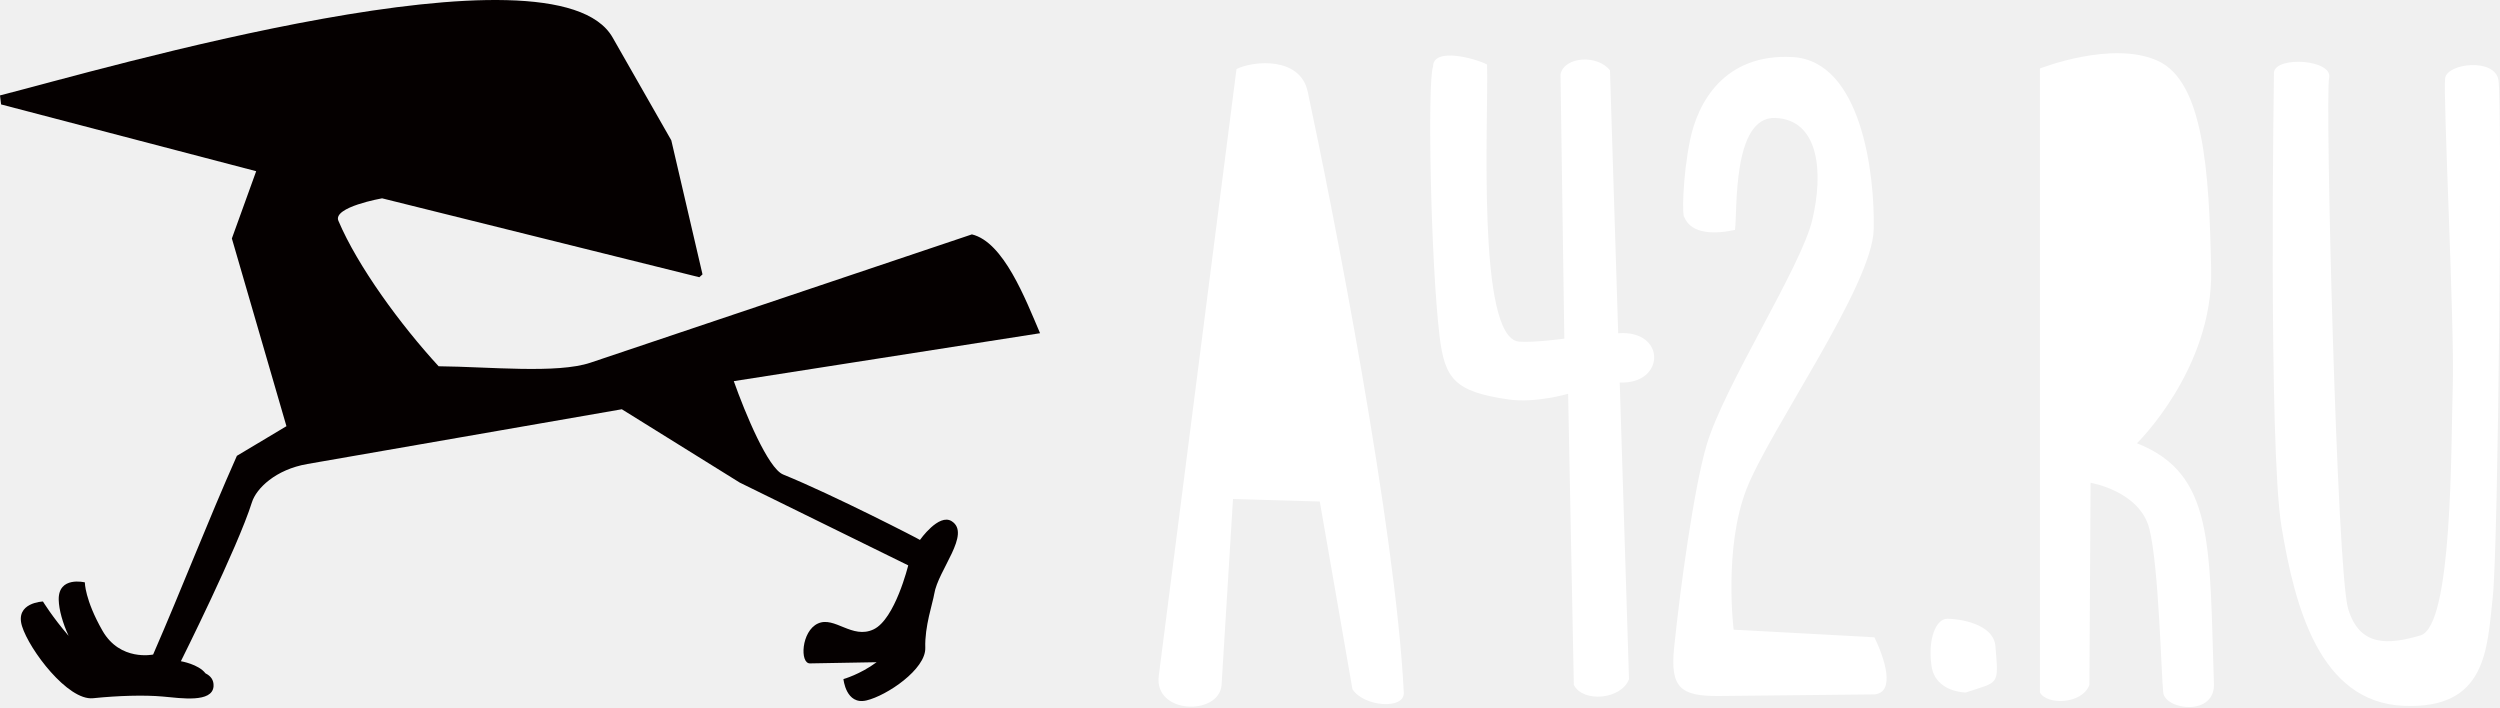
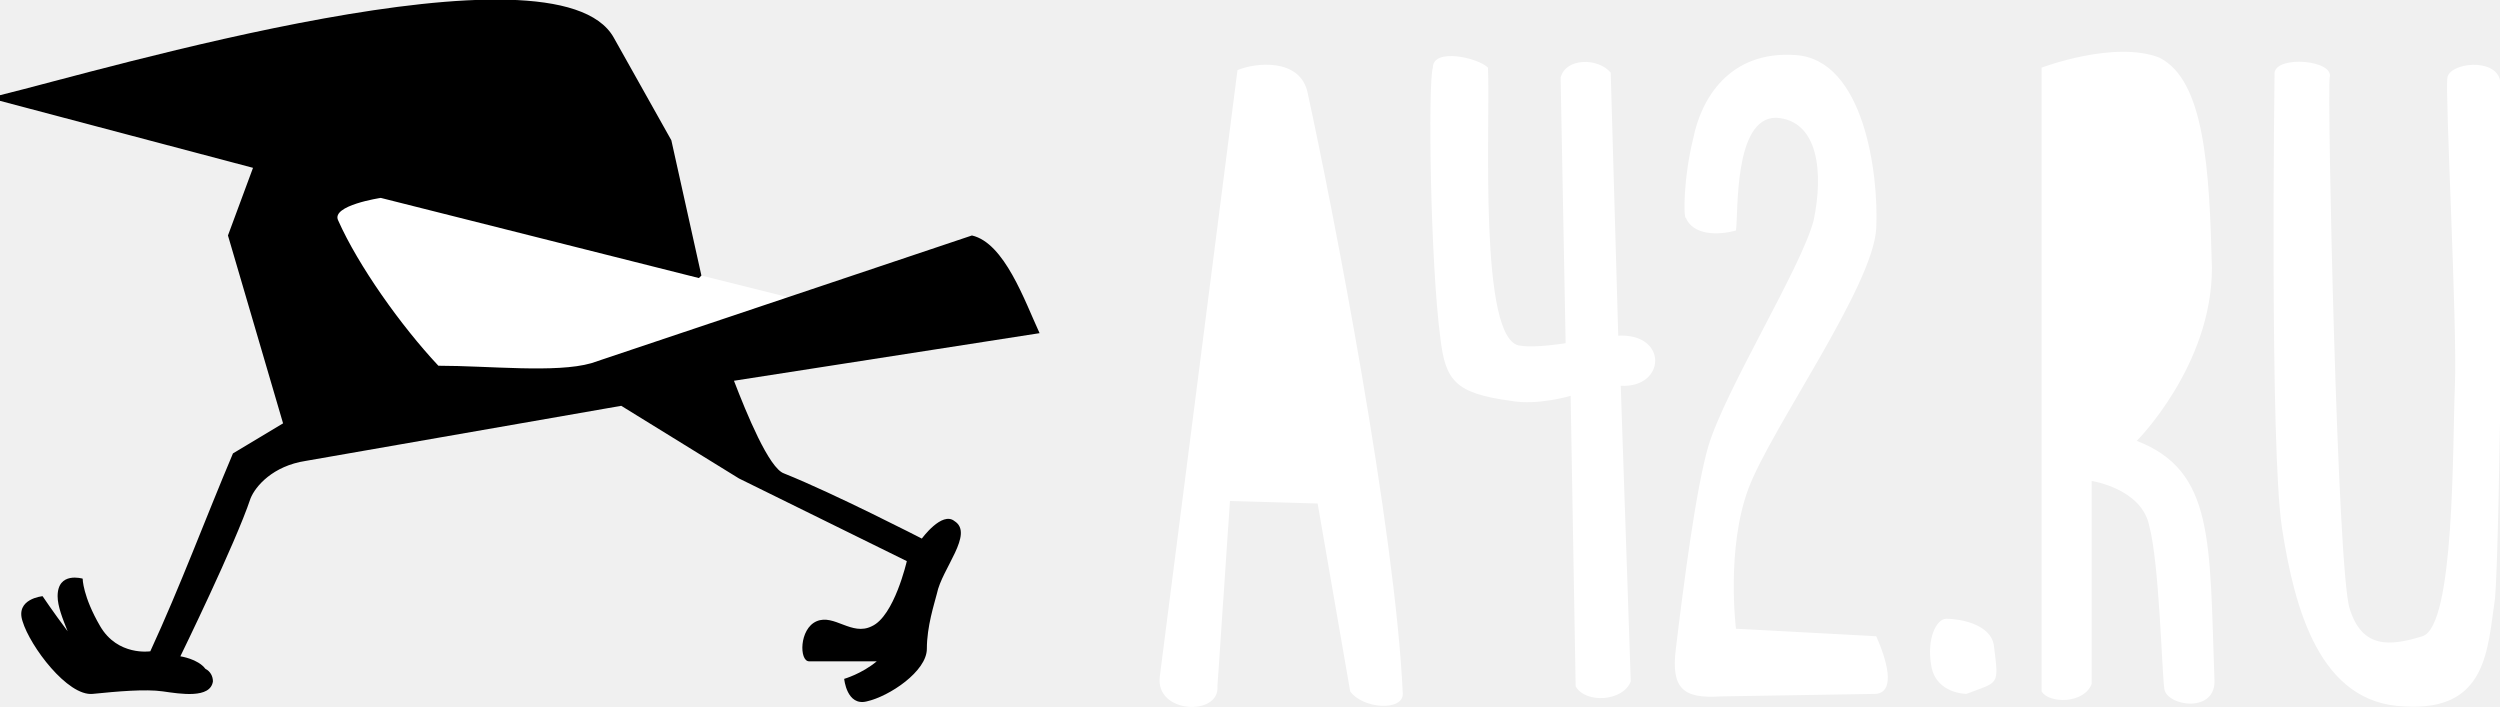
- <svg xmlns="http://www.w3.org/2000/svg" version="1.1" id="Layer_1" x="0px" y="0px" width="301.983px" height="85.407px" viewBox="0 0 301.983 85.407" enable-background="new 0 0 301.983 85.407" xml:space="preserve">
-   <path fill-rule="evenodd" clip-rule="evenodd" fill="#ffffff" d="M139.969,81.657l9.391-73.315c2.025-1.013,7.689-1.538,8.604,2.732  c2.974,13.896,10.619,52.647,11.605,72.585c0.104,2.11-4.88,1.707-6.204-0.416l-3.945-22.664l-10.482-0.3l-1.385,22.527  C147.169,86.476,139.399,86.272,139.969,81.657" />
-   <path fill-rule="evenodd" clip-rule="evenodd" fill="#ffffff" d="M173.104,8.043c-0.698,1.708-0.284,23.62,0.782,32.524  c0.622,5.186,1.796,6.751,8.377,7.691c3.216,0.459,7.156-0.689,7.156-0.689l0.689,35.16c1.106,2.188,5.745,1.772,6.664-0.689  l-1.12-35.836c5.518,0.248,5.642-6.384-0.186-5.951l-0.992-31.75c-1.434-1.893-5.471-1.74-5.975,0.459l0.46,31.942  c0,0-3.63,0.506-5.461,0.362c-5.192-0.411-3.674-26.885-3.873-33.472C178.32,7.087,173.104,5.632,173.104,8.043" />
-   <path fill-rule="evenodd" clip-rule="evenodd" fill="#ffffff" d="M203.438,26.198c0.876,2.199,3.904,2.061,6.134,1.575  c0.317-2.079-0.389-13.754,4.896-13.525c5.285,0.23,5.815,6.597,4.437,12.342s-10.712,20.116-12.78,27.239  c-1.518,5.231-3.136,16.961-3.9,24.375c-0.502,4.869,0.769,5.912,5.435,5.868l18.759-0.194c2.549-0.227,1.274-4.277,0-6.894  l-17.005-0.919c0,0-1.22-9.827,1.538-16.951c2.758-7.123,15.218-24.602,15.378-31.391c0.159-6.79-1.52-20.369-9.792-20.829  c-8.273-0.459-11.49,5.516-12.409,10.111C203.208,21.602,203.208,26.198,203.438,26.198" />
-   <path fill-rule="evenodd" clip-rule="evenodd" fill="#ffffff" d="M246.411,8.273v75.375c0.876,1.554,5.1,1.433,5.975-0.919  l0.141-24.411c0,0,5.958,0.983,7.106,5.579c1.149,4.597,1.431,17.643,1.672,19.765s6.434,2.942,6.117-1.258  c-0.564-16.702,0.052-25.167-9.291-28.86c0,0,9.192-8.962,8.963-20.912c-0.23-11.95-0.92-22.75-6.435-25.278  C255.144,4.826,246.411,8.273,246.411,8.273" />
-   <path fill-rule="evenodd" clip-rule="evenodd" fill="#ffffff" d="M274.677,8.733c0,0-0.689,45.271,0.919,54.923  c1.609,9.651,4.597,21.142,14.708,21.601c10.111,0.46,10.111-6.894,10.801-13.099c0.688-6.204,1.16-59.826,0.688-62.506  c-0.471-2.68-6.148-2.013-6.434-0.23c-0.286,1.783,1.148,29.874,0.919,37.228c-0.229,7.354,0,28.955-3.906,30.104  c-3.907,1.148-7.354,1.378-8.733-3.218s-2.793-61.884-2.298-64.115C281.837,7.191,274.942,6.732,274.677,8.733" />
-   <path fill-rule="evenodd" clip-rule="evenodd" fill="#ffffff" d="M237.449,83.648c0,0-3.678,0-4.137-3.217  c-0.46-3.218,0.529-5.69,1.908-5.69s5.586,0.567,5.815,3.324C241.438,82.896,241.48,82.305,237.449,83.648" />
-   <path fill-rule="evenodd" clip-rule="evenodd" fill="#050000" d="M0,11.526C12.285,8.401,67.015-7.71,73.997,4.525l7.092,12.427  l3.769,16.191l-0.382,0.345l-38.322-9.532c0,0-5.983,1.051-5.279,2.711c2.336,5.509,7.509,12.572,12.109,17.575  c6.091,0.057,14.31,0.923,18.341-0.433l46.075-15.497c3.828,0.926,6.439,7.746,8.232,11.938l-36.995,5.79  c1.374,3.882,4.139,10.536,5.962,11.277c6.038,2.454,16.525,7.856,16.526,7.903c0,0,2.276-3.243,3.827-2.265  c2.401,1.517-1.639,5.895-2.102,8.782c-0.18,1.124-1.167,3.924-1.082,6.512s-4.645,5.782-7.116,6.361  c-2.472,0.578-2.77-2.582-2.77-2.582s2.006-0.557,4.004-2.037c-2.465,0.041-6.79,0.111-8.042,0.143s-1.064-3.893,0.955-4.818  c2.018-0.926,4.131,1.938,6.726,0.707c2.594-1.23,4.182-7.732,4.182-7.732L89.352,58.291l-14.239-8.856L37.12,56.049  c-3.841,0.668-6.165,2.956-6.689,4.625c-1.724,5.485-8.581,19.197-8.581,19.197s2.135,0.356,2.971,1.465  c0.602,0.296,1.021,0.78,0.975,1.564c-0.149,2.02-3.901,1.44-6.128,1.238s-5.388-0.11-8.428,0.203  C8.2,84.656,3.547,78.499,2.66,75.636c-0.887-2.863,2.529-2.979,2.529-2.979s1.138,1.874,3.099,4.15  c-0.717-1.542-1.166-3.161-1.195-4.341c-0.073-2.914,3.155-2.12,3.155-2.12s-0.008,2.095,2.127,5.833  c2.135,3.737,6.121,2.884,6.121,2.884c3.492-8.017,6.568-16.013,10.119-24.003l5.985-3.579l-6.592-22.675l2.937-8.126L0.132,12.615  L0,11.526z" />
+ <svg xmlns="http://www.w3.org/2000/svg" version="1.1" id="Layer_1" x="0px" y="0px" viewBox="-245 372 99.8 28.2" enable-background="new -245 372 99.8 28.2" xml:space="preserve">
+   <path fill="#FFFFFF" d="M-230.2,379.7l17.2,4.3l-14.6,4.7l-5-8C-232.7,380.8-230.2,379.7-230.2,379.7" />
+   <path fill="#FFFFFF" d="M-198.7,399l3.1-24.2c0.7-0.3,2.5-0.5,2.8,0.9c1,4.6,3.5,17.4,3.8,24c0,0.7-1.6,0.6-2.1-0.1l-1.3-7.5  l-3.5-0.1l-0.5,7.4C-196.3,400.6-198.9,400.5-198.7,399" />
+   <path fill="#FFFFFF" d="M-187.8,374.7c-0.2,0.6-0.1,7.8,0.3,10.8c0.2,1.7,0.6,2.2,2.8,2.5c1.1,0.2,2.4-0.2,2.4-0.2l0.2,11.6  c0.4,0.7,1.9,0.6,2.2-0.2l-0.4-11.8c1.8,0.1,1.9-2.1-0.1-2l-0.3-10.5c-0.5-0.6-1.8-0.6-2,0.2l0.2,10.6c0,0-1.2,0.2-1.8,0.1  c-1.7-0.1-1.2-8.9-1.3-11.1C-186,374.3-187.8,373.9-187.8,374.7" />
+   <path fill="#FFFFFF" d="M-177.7,380.7c0.3,0.7,1.3,0.7,2,0.5c0.1-0.7-0.1-4.5,1.6-4.5c1.7,0.1,1.9,2.2,1.5,4.1  c-0.5,1.9-3.5,6.7-4.2,9c-0.5,1.7-1,5.6-1.3,8.1c-0.2,1.6,0.3,2,1.8,1.9l6.2-0.1c0.8-0.1,0.4-1.4,0-2.3l-5.6-0.3  c0,0-0.4-3.2,0.5-5.6c0.9-2.4,5-8.1,5.1-10.4c0.1-2.2-0.5-6.7-3.2-6.9c-2.7-0.2-3.8,1.8-4.1,3.3  C-177.8,379.1-177.8,380.7-177.7,380.7" />
+   <path fill="#FFFFFF" d="M-163.5,374.7v24.9c0.3,0.5,1.7,0.5,2-0.3l0-8.1c0,0,2,0.3,2.3,1.8c0.4,1.5,0.5,5.8,0.6,6.5  c0.1,0.7,2.1,1,2-0.4c-0.2-5.5,0-8.3-3.1-9.5c0,0,3-3,3-6.9c-0.1-4-0.3-7.5-2.1-8.4C-160.6,373.6-163.5,374.7-163.5,374.7" />
+   <path fill="#FFFFFF" d="M-154.2,374.9c0,0-0.2,15,0.3,18.2c0.5,3.2,1.5,7,4.9,7.1c3.3,0.2,3.3-2.3,3.6-4.3  c0.2-2.1,0.4-19.8,0.2-20.7c-0.2-0.9-2-0.7-2.1-0.1c-0.1,0.6,0.4,9.9,0.3,12.3c-0.1,2.4,0,9.6-1.3,10c-1.3,0.4-2.4,0.5-2.9-1.1  c-0.5-1.5-0.9-20.5-0.8-21.2C-151.8,374.4-154.1,374.2-154.2,374.9" />
+   <path fill="#FFFFFF" d="M-166.5,399.7c0,0-1.2,0-1.4-1.1c-0.2-1.1,0.2-1.9,0.6-1.9c0.5,0,1.8,0.2,1.9,1.1  C-165.2,399.4-165.2,399.2-166.5,399.7" />
+   <path d="M-245,375.8c4.1-1,22.2-6.4,24.5-2.3l2.3,4.1l1.2,5.4l-0.1,0.1l-12.7-3.2c0,0-2,0.3-1.7,0.9c0.8,1.8,2.5,4.2,4,5.8  c2,0,4.7,0.3,6.1-0.1l15.2-5.1c1.3,0.3,2.1,2.6,2.7,3.9l-12.2,1.9c0.5,1.3,1.4,3.5,2,3.7c2,0.8,5.5,2.6,5.5,2.6c0,0,0.8-1.1,1.3-0.7  c0.8,0.5-0.5,1.9-0.7,2.9c-0.1,0.4-0.4,1.3-0.4,2.2c0,0.9-1.5,1.9-2.4,2.1c-0.8,0.2-0.9-0.9-0.9-0.9s0.7-0.2,1.3-0.7  c-0.8,0-2.2,0-2.7,0c-0.4,0-0.4-1.3,0.3-1.6c0.7-0.3,1.4,0.6,2.2,0.2c0.9-0.4,1.4-2.6,1.4-2.6l-6.7-3.3l-4.7-2.9l-12.6,2.2  c-1.3,0.2-2,1-2.2,1.5c-0.6,1.8-2.8,6.3-2.8,6.3s0.7,0.1,1,0.5c0.2,0.1,0.3,0.3,0.3,0.5c-0.1,0.7-1.3,0.5-2,0.4  c-0.7-0.1-1.8,0-2.8,0.1c-1,0.1-2.5-1.9-2.8-2.9c-0.3-0.9,0.8-1,0.8-1s0.4,0.6,1,1.4c-0.2-0.5-0.4-1-0.4-1.4c0-1,1-0.7,1-0.7  s0,0.7,0.7,1.9c0.7,1.2,2,1,2,1c1.2-2.6,2.2-5.3,3.3-7.9l2-1.2l-2.2-7.5l1-2.7l-10.2-2.7L-245,375.8z" />
</svg>
